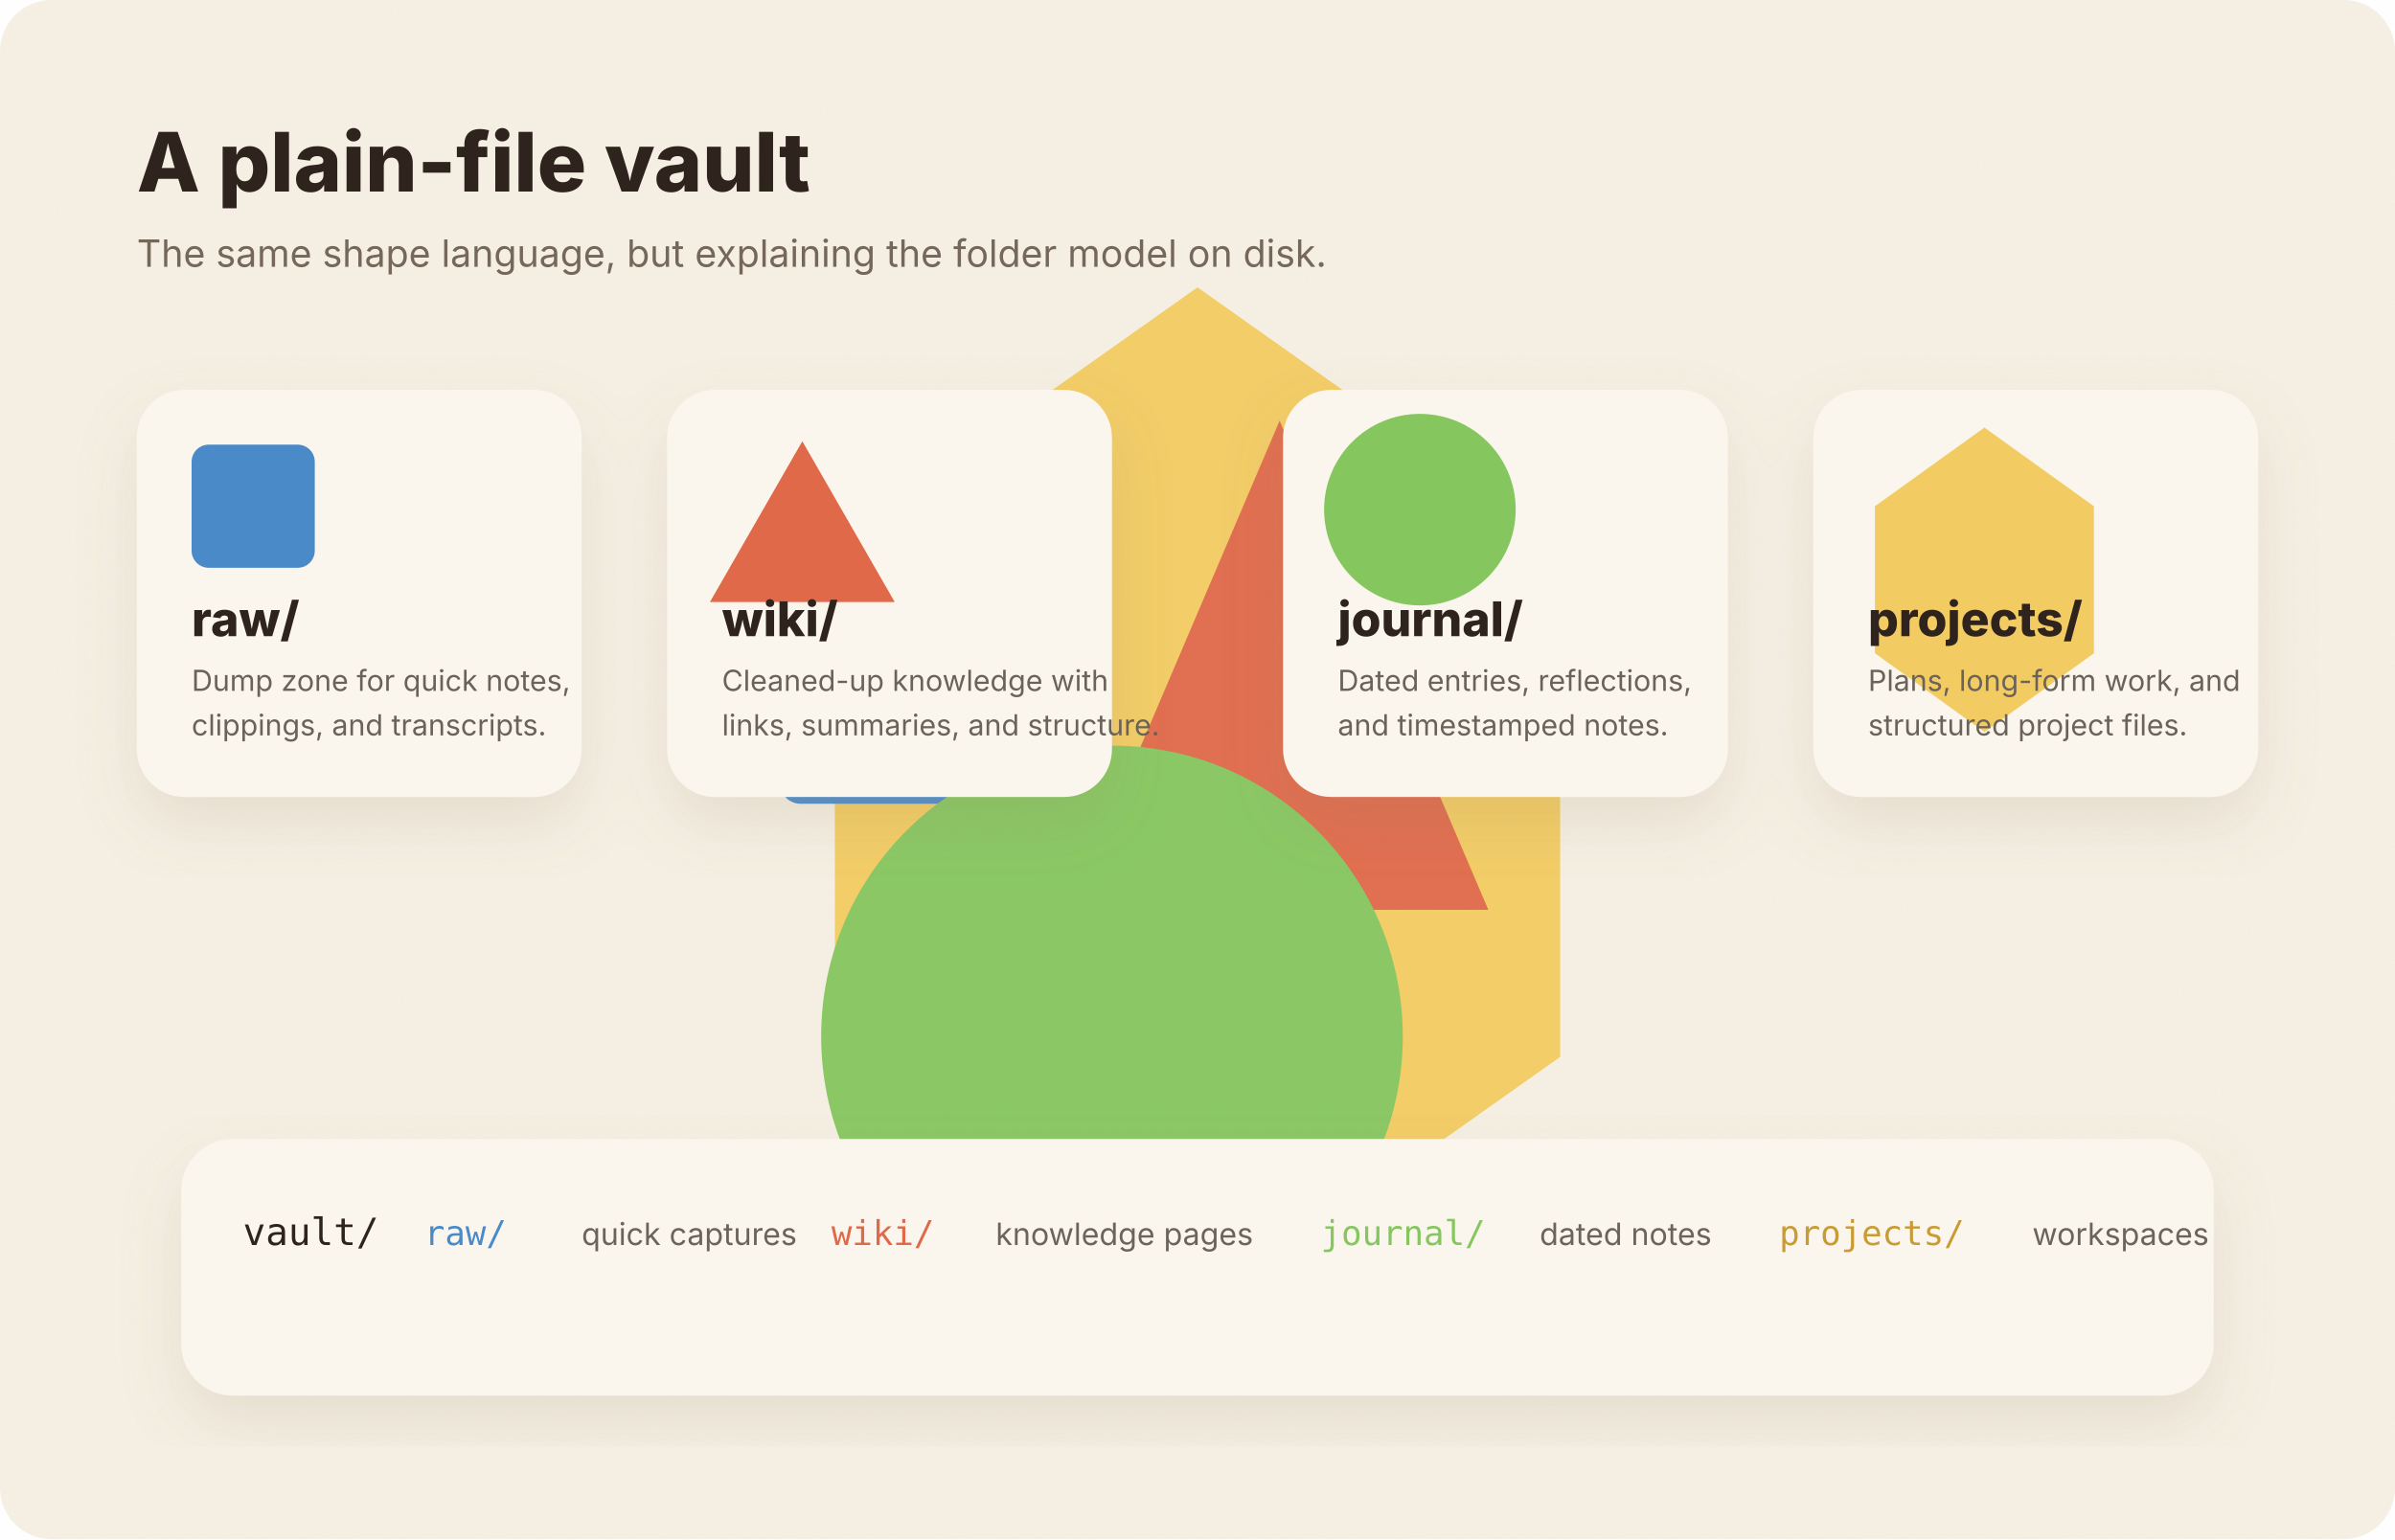
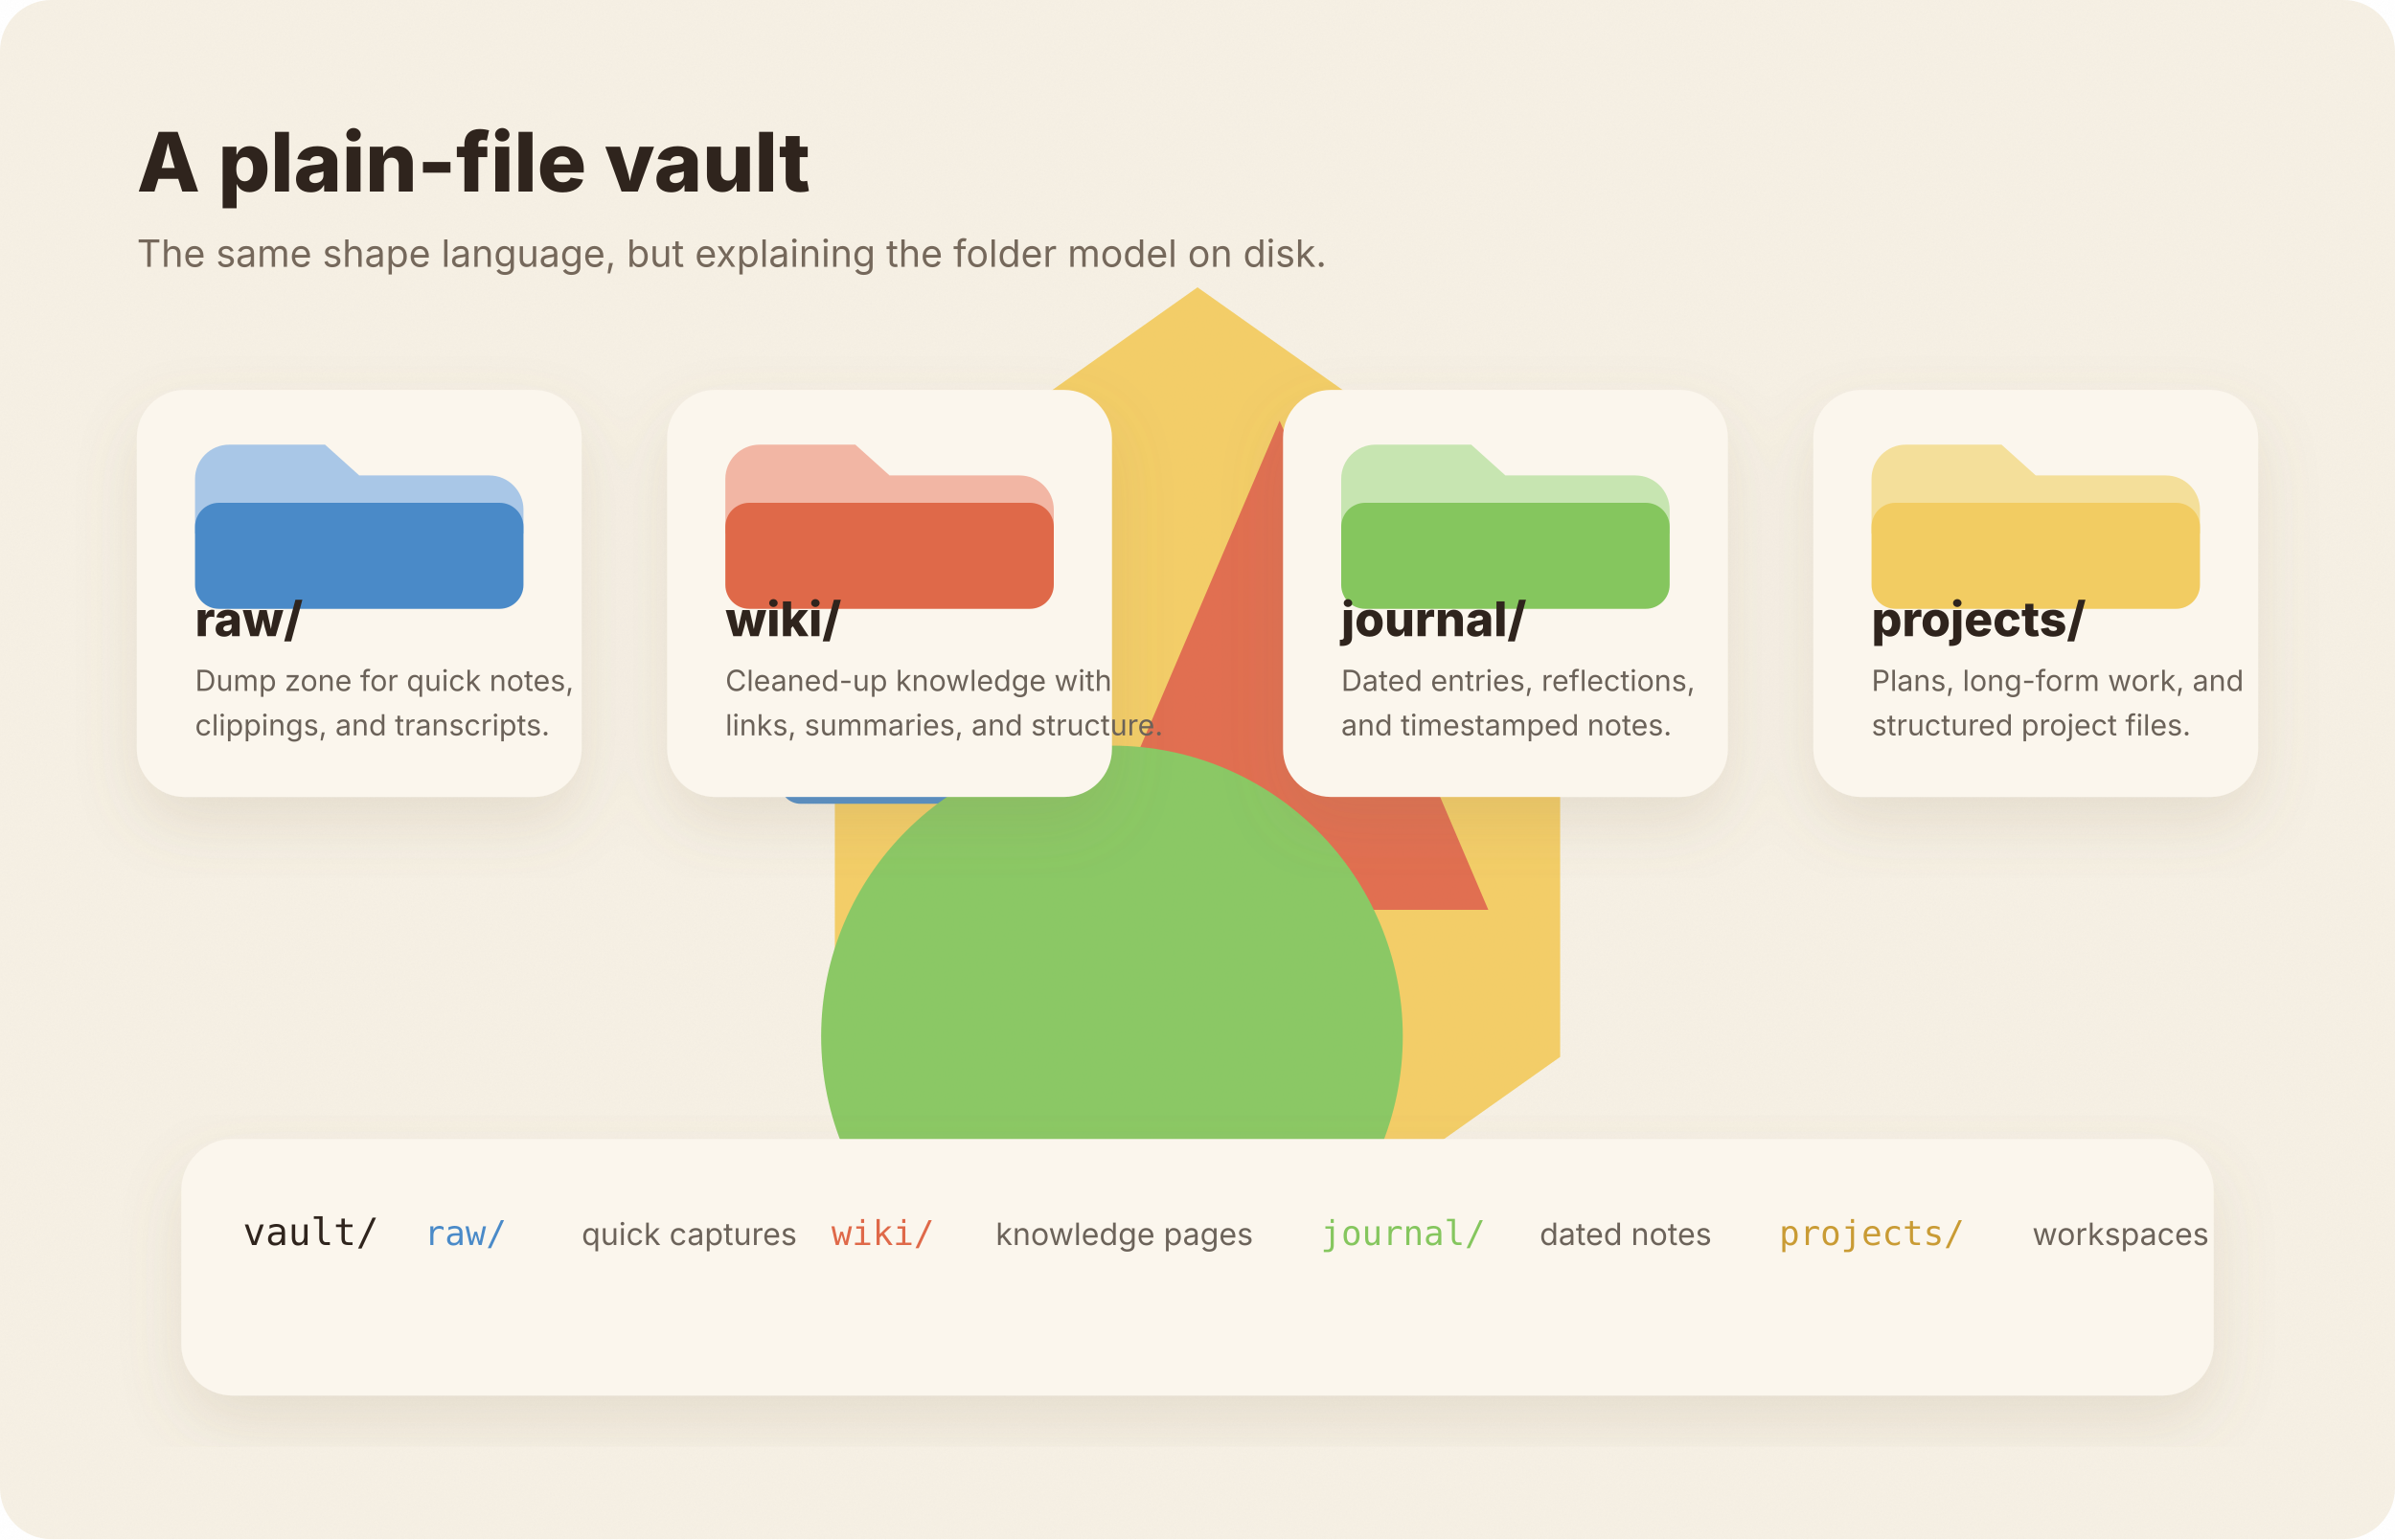
<svg xmlns="http://www.w3.org/2000/svg" width="1400" height="900" viewBox="0 0 1400 900" fill="none">
  <defs>
    <filter id="paper" x="-20%" y="-20%" width="140%" height="140%">
      <feTurbulence type="fractalNoise" baseFrequency="0.95" numOctaves="2" stitchTiles="stitch" result="noise" />
      <feColorMatrix in="noise" type="saturate" values="0" result="mono" />
      <feComponentTransfer in="mono" result="faded">
        <feFuncA type="table" tableValues="0 0.03" />
      </feComponentTransfer>
    </filter>
    <filter id="shadow" x="-20%" y="-20%" width="140%" height="140%">
      <feDropShadow dx="0" dy="16" stdDeviation="18" flood-color="#8C7B5A" flood-opacity="0.16" />
    </filter>
  </defs>
  <rect width="1400" height="900" rx="30" fill="#F6F0E4" />
  <rect width="1400" height="900" rx="30" fill="#000" filter="url(#paper)" opacity="0.9" />
  <text x="80" y="112" fill="#2F241D" font-family="Inter, Arial, sans-serif" font-size="48" font-weight="800">A plain-file vault</text>
  <text x="80" y="156" fill="#75685B" font-family="Inter, Arial, sans-serif" font-size="22">The same shape language, but explaining the folder model on disk.</text>
  <g opacity="0.95">
    <path d="M700 168L912 318V618L700 768L488 618V318L700 168Z" fill="#F2CC62" />
    <rect x="456" y="306" width="164" height="164" rx="12" fill="#4A8AC8" />
    <path d="M748 246L870 532H626L748 246Z" fill="#DF6949" />
    <circle cx="650" cy="606" r="170" fill="#85C65E" />
  </g>
  <g filter="url(#shadow)">
    <rect x="106" y="666" width="1188" height="150" rx="30" fill="#FBF6ED" />
  </g>
  <text x="142" y="728" fill="#2F241D" font-family="SFMono-Regular, Menlo, monospace" font-size="22">vault/</text>
  <text x="248" y="728" fill="#4A8AC8" font-family="SFMono-Regular, Menlo, monospace" font-size="20">raw/</text>
  <text x="340" y="728" fill="#6C635A" font-family="Inter, Arial, sans-serif" font-size="18">quick captures</text>
  <text x="486" y="728" fill="#DF6949" font-family="SFMono-Regular, Menlo, monospace" font-size="20">wiki/</text>
  <text x="582" y="728" fill="#6C635A" font-family="Inter, Arial, sans-serif" font-size="18">knowledge pages</text>
  <text x="772" y="728" fill="#85C65E" font-family="SFMono-Regular, Menlo, monospace" font-size="20">journal/</text>
  <text x="900" y="728" fill="#6C635A" font-family="Inter, Arial, sans-serif" font-size="18">dated notes</text>
  <text x="1040" y="728" fill="#C99B34" font-family="SFMono-Regular, Menlo, monospace" font-size="20">projects/</text>
  <text x="1188" y="728" fill="#6C635A" font-family="Inter, Arial, sans-serif" font-size="18">workspaces</text>
  <g filter="url(#shadow)">
    <rect x="80" y="228" width="260" height="238" rx="28" fill="#FBF6ED" />
    <rect x="390" y="228" width="260" height="238" rx="28" fill="#FBF6ED" />
    <rect x="750" y="228" width="260" height="238" rx="28" fill="#FBF6ED" />
    <rect x="1060" y="228" width="260" height="238" rx="28" fill="#FBF6ED" />
  </g>
  <g>
-     <rect x="112" y="260" width="72" height="72" rx="10" fill="#4A8AC8" />
-     <text x="112" y="372" fill="#2F241D" font-family="Inter, Arial, sans-serif" font-size="28" font-weight="800">raw/</text>
-     <text x="112" y="404" fill="#6B6259" font-family="Inter, Arial, sans-serif" font-size="17">Dump zone for quick notes,</text>
-     <text x="112" y="430" fill="#6B6259" font-family="Inter, Arial, sans-serif" font-size="17">clippings, and transcripts.</text>
+     <path d="M114 280C114 268.954 122.954 260 134 260H190L210 278H286C297.046 278 306 286.954 306 298V312H114V280Z" fill="#A9C7E7" />
+     <rect x="114" y="294" width="192" height="62" rx="14" fill="#4A8AC8" />
+     <text x="114" y="372" fill="#2F241D" font-family="Inter, Arial, sans-serif" font-size="28" font-weight="800">raw/</text>
+     <text x="114" y="404" fill="#6B6259" font-family="Inter, Arial, sans-serif" font-size="17">Dump zone for quick notes,</text>
+     <text x="114" y="430" fill="#6B6259" font-family="Inter, Arial, sans-serif" font-size="17">clippings, and transcripts.</text>
  </g>
  <g>
-     <path d="M469 258L523 352H415L469 258Z" fill="#DF6949" />
-     <text x="422" y="372" fill="#2F241D" font-family="Inter, Arial, sans-serif" font-size="28" font-weight="800">wiki/</text>
-     <text x="422" y="404" fill="#6B6259" font-family="Inter, Arial, sans-serif" font-size="17">Cleaned-up knowledge with</text>
-     <text x="422" y="430" fill="#6B6259" font-family="Inter, Arial, sans-serif" font-size="17">links, summaries, and structure.</text>
+     <path d="M424 280C424 268.954 432.954 260 444 260H500L520 278H596C607.046 278 616 286.954 616 298V312H424V280Z" fill="#F2B6A4" />
+     <rect x="424" y="294" width="192" height="62" rx="14" fill="#DF6949" />
+     <text x="424" y="372" fill="#2F241D" font-family="Inter, Arial, sans-serif" font-size="28" font-weight="800">wiki/</text>
+     <text x="424" y="404" fill="#6B6259" font-family="Inter, Arial, sans-serif" font-size="17">Cleaned-up knowledge with</text>
+     <text x="424" y="430" fill="#6B6259" font-family="Inter, Arial, sans-serif" font-size="17">links, summaries, and structure.</text>
  </g>
  <g>
-     <circle cx="830" cy="298" r="56" fill="#85C65E" />
-     <text x="782" y="372" fill="#2F241D" font-family="Inter, Arial, sans-serif" font-size="28" font-weight="800">journal/</text>
-     <text x="782" y="404" fill="#6B6259" font-family="Inter, Arial, sans-serif" font-size="17">Dated entries, reflections,</text>
-     <text x="782" y="430" fill="#6B6259" font-family="Inter, Arial, sans-serif" font-size="17">and timestamped notes.</text>
+     <path d="M784 280C784 268.954 792.954 260 804 260H860L880 278H956C967.046 278 976 286.954 976 298V312H784V280Z" fill="#C7E5B1" />
+     <rect x="784" y="294" width="192" height="62" rx="14" fill="#85C65E" />
+     <text x="784" y="372" fill="#2F241D" font-family="Inter, Arial, sans-serif" font-size="28" font-weight="800">journal/</text>
+     <text x="784" y="404" fill="#6B6259" font-family="Inter, Arial, sans-serif" font-size="17">Dated entries, reflections,</text>
+     <text x="784" y="430" fill="#6B6259" font-family="Inter, Arial, sans-serif" font-size="17">and timestamped notes.</text>
  </g>
  <g>
-     <path d="M1160 250L1224 296V382L1160 428L1096 382V296L1160 250Z" fill="#F2CC62" />
-     <text x="1092" y="372" fill="#2F241D" font-family="Inter, Arial, sans-serif" font-size="28" font-weight="800">projects/</text>
-     <text x="1092" y="404" fill="#6B6259" font-family="Inter, Arial, sans-serif" font-size="17">Plans, long-form work, and</text>
-     <text x="1092" y="430" fill="#6B6259" font-family="Inter, Arial, sans-serif" font-size="17">structured project files.</text>
+     <path d="M1094 280C1094 268.954 1102.95 260 1114 260H1170L1190 278H1266C1277.05 278 1286 286.954 1286 298V312H1094V280Z" fill="#F4DF9A" />
+     <rect x="1094" y="294" width="192" height="62" rx="14" fill="#F2CC62" />
+     <text x="1094" y="372" fill="#2F241D" font-family="Inter, Arial, sans-serif" font-size="28" font-weight="800">projects/</text>
+     <text x="1094" y="404" fill="#6B6259" font-family="Inter, Arial, sans-serif" font-size="17">Plans, long-form work, and</text>
+     <text x="1094" y="430" fill="#6B6259" font-family="Inter, Arial, sans-serif" font-size="17">structured project files.</text>
  </g>
</svg>
